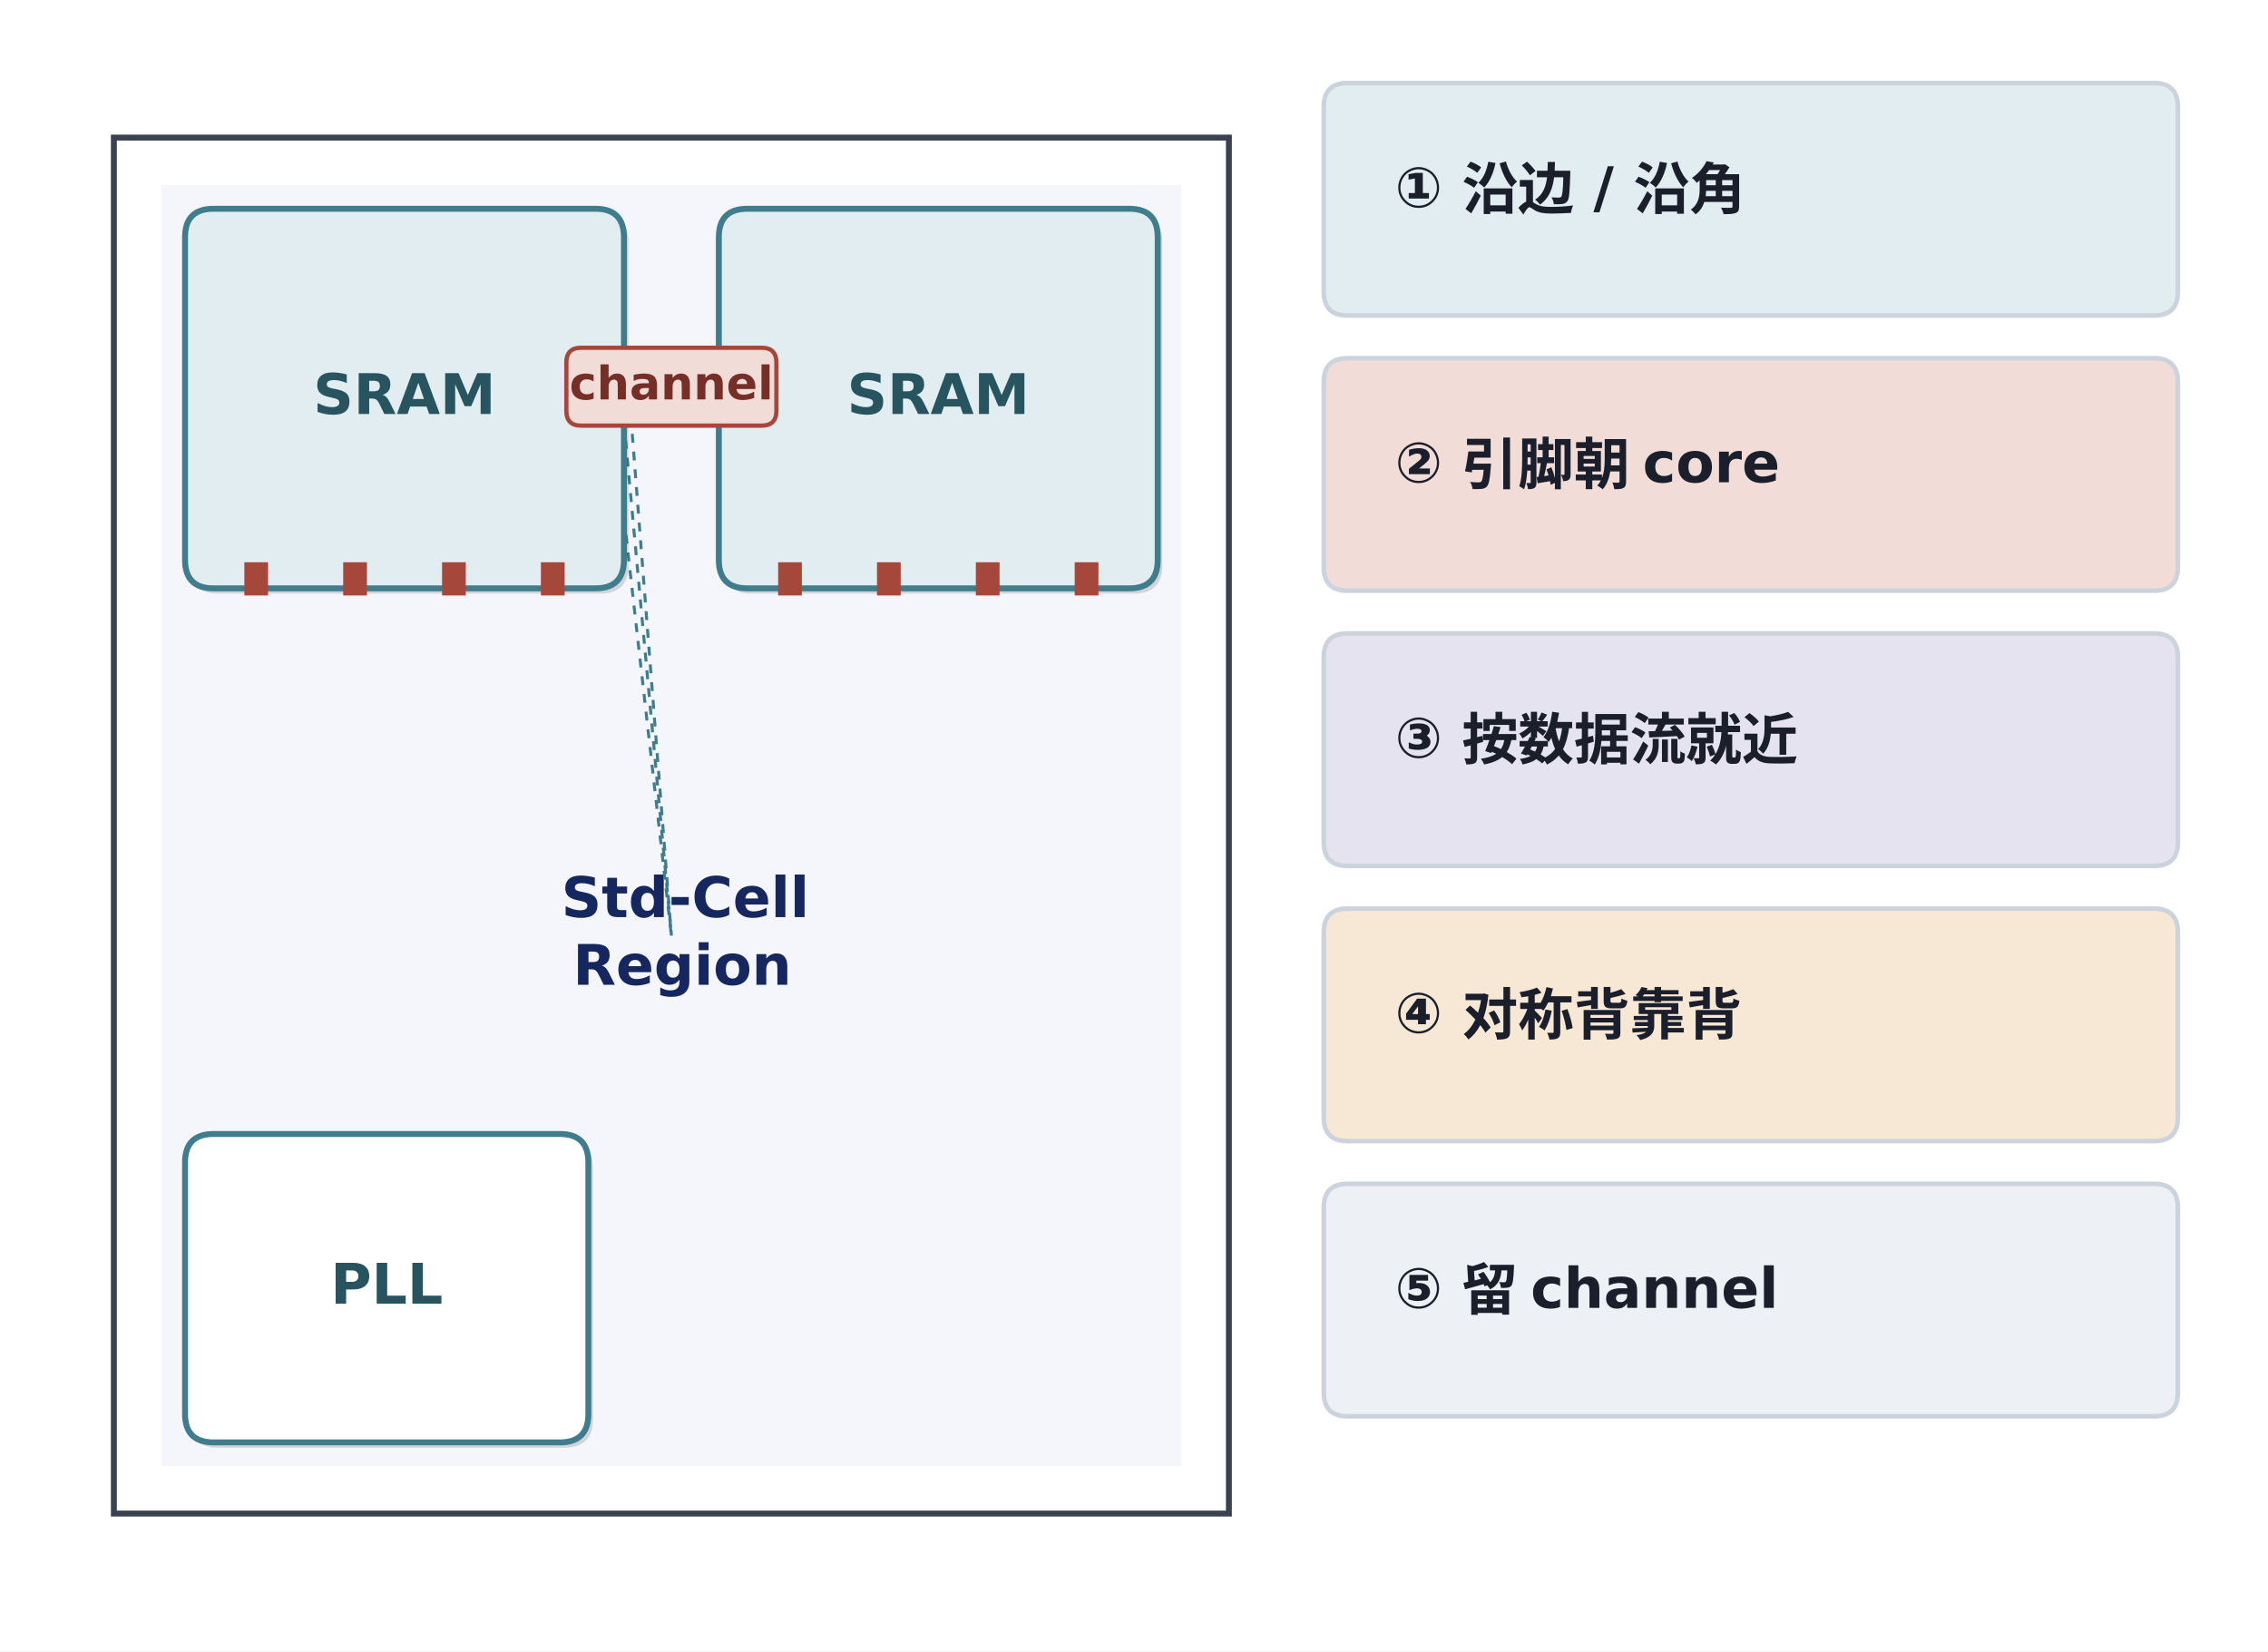
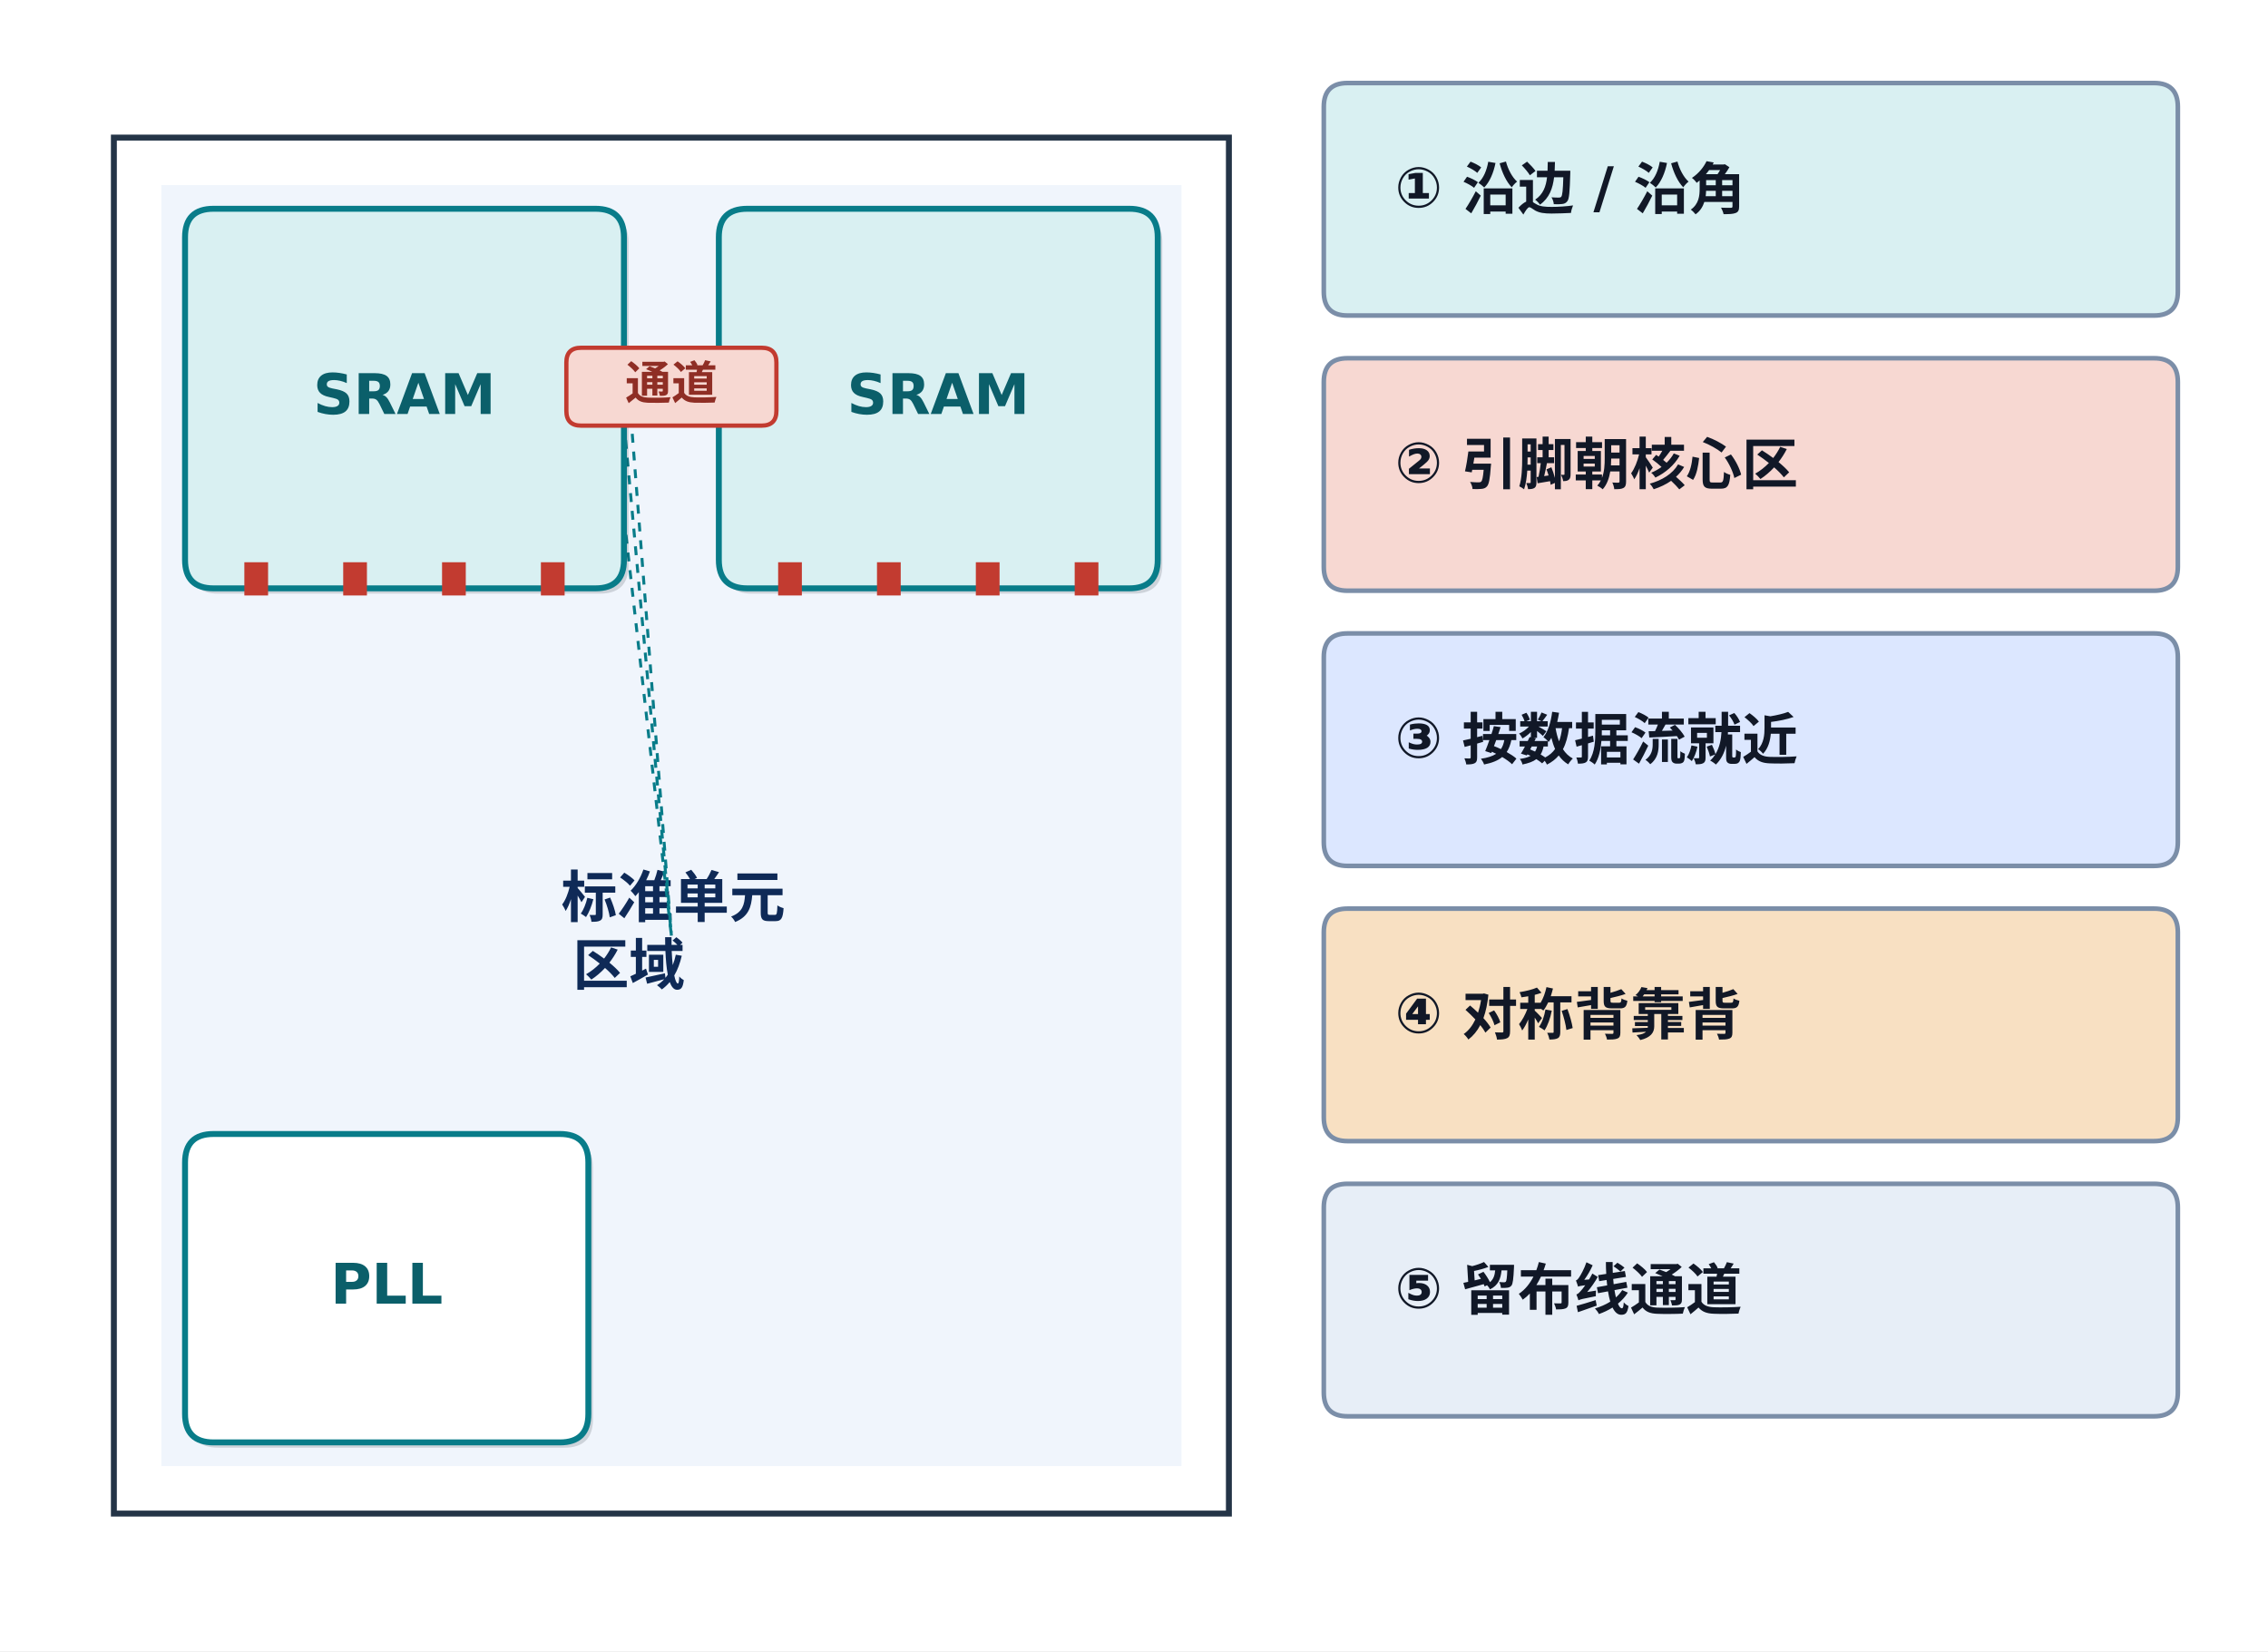
<svg xmlns="http://www.w3.org/2000/svg" width="688.32pt" height="501.12pt" viewBox="0 0 688.32 501.12" version="1.1">
  <defs>
    <style type="text/css">*{stroke-linejoin: round; stroke-linecap: butt}</style>
  </defs>
  <g id="figure_1">
    <g id="patch_1">
      <path d="M 0 501.12  L 688.32 501.12  L 688.32 0  L 0 0  z " style="fill: #ffffff" />
    </g>
    <g id="axes_1">
      <g id="patch_2">
        <path d="M 5.76 495.36  L 682.56 495.36  L 682.56 5.76  L 5.76 5.76  z " clip-path="url(#p45ab08b6b4)" style="fill: #ffffff" />
      </g>
      <g id="patch_3">
-         <path d="M 34.56 459.36  L 372.96 459.36  L 372.96 41.76  L 34.56 41.76  z " clip-path="url(#p45ab08b6b4)" style="fill: #ffffff; stroke: #3a4252; stroke-width: 1.8; stroke-linejoin: miter" />
+         <path d="M 34.56 459.36  L 372.96 459.36  L 372.96 41.76  L 34.56 41.76  z " clip-path="url(#p45ab08b6b4)" style="fill: #ffffff; stroke: #243447; stroke-width: 1.8; stroke-linejoin: miter" />
      </g>
      <g id="patch_4">
-         <path d="M 48.96 444.96  L 358.56 444.96  L 358.56 56.16  L 48.96 56.16  z " clip-path="url(#p45ab08b6b4)" style="fill: #e5e9f5; opacity: 0.4" />
+         <path d="M 48.96 444.96  L 358.56 444.96  L 358.56 56.16  L 48.96 56.16  z " clip-path="url(#p45ab08b6b4)" style="fill: #D9E6F7; opacity: 0.4" />
      </g>
      <g id="text_1">
-         <text style="font-weight: 700; font-size: 17px; font-family: 'Microsoft YaHei', 'Microsoft YaHei UI', 'SimHei', 'Segoe UI', 'DejaVu Sans', sans-serif; fill: #15275e" transform="translate(170.343 278.3418)">Std-Cell</text>
-         <text style="font-weight: 700; font-size: 17px; font-family: 'Microsoft YaHei', 'Microsoft YaHei UI', 'SimHei', 'Segoe UI', 'DejaVu Sans', sans-serif; fill: #15275e" transform="translate(173.8533 298.8751)">Region</text>
+         <text style="font-weight: 700; font-size: 17px; font-family: 'Microsoft YaHei', 'Microsoft YaHei UI', 'SimHei', 'Segoe UI', 'DejaVu Sans', sans-serif; fill: #0F2A57" transform="translate(170.343 278.3418)">标准单元</text>
+         <text style="font-weight: 700; font-size: 17px; font-family: 'Microsoft YaHei', 'Microsoft YaHei UI', 'SimHei', 'Segoe UI', 'DejaVu Sans', sans-serif; fill: #0F2A57" transform="translate(173.8533 298.8751)">区域</text>
      </g>
      <g id="patch_5">
-         <path d="M 408.96 95.76  L 653.76 95.76  Q 660.96 95.76 660.96 88.56  L 660.96 32.4  Q 660.96 25.2 653.76 25.2  L 408.96 25.2  Q 401.76 25.2 401.76 32.4  L 401.76 88.56  Q 401.76 95.76 408.96 95.76  z " clip-path="url(#p45ab08b6b4)" style="fill: #e1edf0; stroke: #cdd3dc; stroke-width: 1.4; stroke-linejoin: miter" />
+         <path d="M 408.96 95.76  L 653.76 95.76  Q 660.96 95.76 660.96 88.56  L 660.96 32.4  Q 660.96 25.2 653.76 25.2  L 408.96 25.2  Q 401.76 25.2 401.76 32.4  L 401.76 88.56  Q 401.76 95.76 408.96 95.76  z " clip-path="url(#p45ab08b6b4)" style="fill: #D9F0F2; stroke: #7B8EA8; stroke-width: 1.4; stroke-linejoin: miter" />
      </g>
      <g id="patch_6">
-         <path d="M 408.96 179.28  L 653.76 179.28  Q 660.96 179.28 660.96 172.08  L 660.96 115.92  Q 660.96 108.72 653.76 108.72  L 408.96 108.72  Q 401.76 108.72 401.76 115.92  L 401.76 172.08  Q 401.76 179.28 408.96 179.28  z " clip-path="url(#p45ab08b6b4)" style="fill: #f1dcd8; stroke: #cdd3dc; stroke-width: 1.4; stroke-linejoin: miter" />
+         <path d="M 408.96 179.28  L 653.76 179.28  Q 660.96 179.28 660.96 172.08  L 660.96 115.92  Q 660.96 108.72 653.76 108.72  L 408.96 108.72  Q 401.76 108.72 401.76 115.92  L 401.76 172.08  Q 401.76 179.28 408.96 179.28  z " clip-path="url(#p45ab08b6b4)" style="fill: #F7D8D2; stroke: #7B8EA8; stroke-width: 1.4; stroke-linejoin: miter" />
      </g>
      <g id="patch_7">
-         <path d="M 408.96 262.8  L 653.76 262.8  Q 660.96 262.8 660.96 255.6  L 660.96 199.44  Q 660.96 192.24 653.76 192.24  L 408.96 192.24  Q 401.76 192.24 401.76 199.44  L 401.76 255.6  Q 401.76 262.8 408.96 262.8  z " clip-path="url(#p45ab08b6b4)" style="fill: #e5e3ef; stroke: #cdd3dc; stroke-width: 1.4; stroke-linejoin: miter" />
+         <path d="M 408.96 262.8  L 653.76 262.8  Q 660.96 262.8 660.96 255.6  L 660.96 199.44  Q 660.96 192.24 653.76 192.24  L 408.96 192.24  Q 401.76 192.24 401.76 199.44  L 401.76 255.6  Q 401.76 262.8 408.96 262.8  z " clip-path="url(#p45ab08b6b4)" style="fill: #DCE7FF; stroke: #7B8EA8; stroke-width: 1.4; stroke-linejoin: miter" />
      </g>
      <g id="patch_8">
-         <path d="M 408.96 346.32  L 653.76 346.32  Q 660.96 346.32 660.96 339.12  L 660.96 282.96  Q 660.96 275.76 653.76 275.76  L 408.96 275.76  Q 401.76 275.76 401.76 282.96  L 401.76 339.12  Q 401.76 346.32 408.96 346.32  z " clip-path="url(#p45ab08b6b4)" style="fill: #f6e8d5; stroke: #cdd3dc; stroke-width: 1.4; stroke-linejoin: miter" />
+         <path d="M 408.96 346.32  L 653.76 346.32  Q 660.96 346.32 660.96 339.12  L 660.96 282.96  Q 660.96 275.76 653.76 275.76  L 408.96 275.76  Q 401.76 275.76 401.76 282.96  L 401.76 339.12  Q 401.76 346.32 408.96 346.32  z " clip-path="url(#p45ab08b6b4)" style="fill: #F8E0C2; stroke: #7B8EA8; stroke-width: 1.4; stroke-linejoin: miter" />
      </g>
      <g id="patch_9">
-         <path d="M 408.96 429.84  L 653.76 429.84  Q 660.96 429.84 660.96 422.64  L 660.96 366.48  Q 660.96 359.28 653.76 359.28  L 408.96 359.28  Q 401.76 359.28 401.76 366.48  L 401.76 422.64  Q 401.76 429.84 408.96 429.84  z " clip-path="url(#p45ab08b6b4)" style="fill: #edf0f4; stroke: #cdd3dc; stroke-width: 1.4; stroke-linejoin: miter" />
+         <path d="M 408.96 429.84  L 653.76 429.84  Q 660.96 429.84 660.96 422.64  L 660.96 366.48  Q 660.96 359.28 653.76 359.28  L 408.96 359.28  Q 401.76 359.28 401.76 366.48  L 401.76 422.64  Q 401.76 429.84 408.96 429.84  z " clip-path="url(#p45ab08b6b4)" style="fill: #E7EEF7; stroke: #7B8EA8; stroke-width: 1.4; stroke-linejoin: miter" />
      </g>
      <g id="line2d_1">
-         <path d="M 189.36 156.96  L 203.76 283.968  " clip-path="url(#p45ab08b6b4)" style="fill: none; stroke-dasharray: 2.7,2.7; stroke-dashoffset: 0; stroke: #3f7c8c; stroke-width: 0.9" />
+         <path d="M 189.36 156.96  L 203.76 283.968  " clip-path="url(#p45ab08b6b4)" style="fill: none; stroke-dasharray: 2.7,2.7; stroke-dashoffset: 0; stroke: #087C89; stroke-width: 0.9" />
      </g>
      <g id="line2d_2">
-         <path d="M 189.36 128.16  L 203.76 283.968  " clip-path="url(#p45ab08b6b4)" style="fill: none; stroke-dasharray: 2.7,2.7; stroke-dashoffset: 0; stroke: #3f7c8c; stroke-width: 0.9" />
+         <path d="M 189.36 128.16  L 203.76 283.968  " clip-path="url(#p45ab08b6b4)" style="fill: none; stroke-dasharray: 2.7,2.7; stroke-dashoffset: 0; stroke: #087C89; stroke-width: 0.9" />
      </g>
      <g id="line2d_3">
-         <path d="M 189.36 99.36  L 203.76 283.968  " clip-path="url(#p45ab08b6b4)" style="fill: none; stroke-dasharray: 2.7,2.7; stroke-dashoffset: 0; stroke: #3f7c8c; stroke-width: 0.9" />
+         <path d="M 189.36 99.36  L 203.76 283.968  " clip-path="url(#p45ab08b6b4)" style="fill: none; stroke-dasharray: 2.7,2.7; stroke-dashoffset: 0; stroke: #087C89; stroke-width: 0.9" />
      </g>
      <g id="text_2">
-         <text style="font-weight: 700; font-size: 17px; font-family: 'Microsoft YaHei', 'Microsoft YaHei UI', 'SimHei', 'Segoe UI', 'DejaVu Sans', sans-serif; text-anchor: start; fill: #1a1f2b" x="423.36" y="62.849" transform="rotate(-0 423.36 62.84938)">① 沿边 / 沿角</text>
+         <text style="font-weight: 700; font-size: 17px; font-family: 'Microsoft YaHei', 'Microsoft YaHei UI', 'SimHei', 'Segoe UI', 'DejaVu Sans', sans-serif; text-anchor: start; fill: #111827" x="423.36" y="62.849" transform="rotate(-0 423.36 62.84938)">① 沿边 / 沿角</text>
      </g>
      <g id="text_3">
-         <text style="font-weight: 700; font-size: 17px; font-family: 'Microsoft YaHei', 'Microsoft YaHei UI', 'SimHei', 'Segoe UI', 'DejaVu Sans', sans-serif; text-anchor: start; fill: #1a1f2b" x="423.36" y="146.369" transform="rotate(-0 423.36 146.3694)">② 引脚朝 core</text>
+         <text style="font-weight: 700; font-size: 17px; font-family: 'Microsoft YaHei', 'Microsoft YaHei UI', 'SimHei', 'Segoe UI', 'DejaVu Sans', sans-serif; text-anchor: start; fill: #111827" x="423.36" y="146.369" transform="rotate(-0 423.36 146.3694)">② 引脚朝核心区</text>
      </g>
      <g id="text_4">
-         <text style="font-weight: 700; font-size: 17px; font-family: 'Microsoft YaHei', 'Microsoft YaHei UI', 'SimHei', 'Segoe UI', 'DejaVu Sans', sans-serif; text-anchor: start; fill: #1a1f2b" x="423.36" y="229.889" transform="rotate(-0 423.36 229.8894)">③ 按数据流就近</text>
+         <text style="font-weight: 700; font-size: 17px; font-family: 'Microsoft YaHei', 'Microsoft YaHei UI', 'SimHei', 'Segoe UI', 'DejaVu Sans', sans-serif; text-anchor: start; fill: #111827" x="423.36" y="229.889" transform="rotate(-0 423.36 229.8894)">③ 按数据流就近</text>
      </g>
      <g id="text_5">
-         <text style="font-weight: 700; font-size: 17px; font-family: 'Microsoft YaHei', 'Microsoft YaHei UI', 'SimHei', 'Segoe UI', 'DejaVu Sans', sans-serif; text-anchor: start; fill: #1a1f2b" x="423.36" y="313.409" transform="rotate(-0 423.36 313.4094)">④ 对称背靠背</text>
+         <text style="font-weight: 700; font-size: 17px; font-family: 'Microsoft YaHei', 'Microsoft YaHei UI', 'SimHei', 'Segoe UI', 'DejaVu Sans', sans-serif; text-anchor: start; fill: #111827" x="423.36" y="313.409" transform="rotate(-0 423.36 313.4094)">④ 对称背靠背</text>
      </g>
      <g id="text_6">
-         <text style="font-weight: 700; font-size: 17px; font-family: 'Microsoft YaHei', 'Microsoft YaHei UI', 'SimHei', 'Segoe UI', 'DejaVu Sans', sans-serif; text-anchor: start; fill: #1a1f2b" x="423.36" y="396.929" transform="rotate(-0 423.36 396.9294)">⑤ 留 channel</text>
+         <text style="font-weight: 700; font-size: 17px; font-family: 'Microsoft YaHei', 'Microsoft YaHei UI', 'SimHei', 'Segoe UI', 'DejaVu Sans', sans-serif; text-anchor: start; fill: #111827" x="423.36" y="396.929" transform="rotate(-0 423.36 396.9294)">⑤ 留布线通道</text>
      </g>
      <g id="patch_10">
-         <path d="M 66.2 180.16  L 182.12 180.16  Q 190.76 180.16 190.76 171.52  L 190.76 73.6  Q 190.76 64.96 182.12 64.96  L 66.2 64.96  Q 57.56 64.96 57.56 73.6  L 57.56 171.52  Q 57.56 180.16 66.2 180.16  z " clip-path="url(#p45ab08b6b4)" style="fill: #1a1f2b; opacity: 0.16" />
-         <path d="M 64.8 178.56  L 180.72 178.56  Q 189.36 178.56 189.36 169.92  L 189.36 72  Q 189.36 63.36 180.72 63.36  L 64.8 63.36  Q 56.16 63.36 56.16 72  L 56.16 169.92  Q 56.16 178.56 64.8 178.56  z " clip-path="url(#p45ab08b6b4)" style="fill: #e1edf0; stroke: #3f7c8c; stroke-width: 1.8; stroke-linejoin: miter" />
+         <path d="M 66.2 180.16  L 182.12 180.16  Q 190.76 180.16 190.76 171.52  L 190.76 73.6  Q 190.76 64.96 182.12 64.96  L 66.2 64.96  Q 57.56 64.96 57.56 73.6  L 57.56 171.52  Q 57.56 180.16 66.2 180.16  z " clip-path="url(#p45ab08b6b4)" style="fill: #111827; opacity: 0.16" />
+         <path d="M 64.8 178.56  L 180.72 178.56  Q 189.36 178.56 189.36 169.92  L 189.36 72  Q 189.36 63.36 180.72 63.36  L 64.8 63.36  Q 56.16 63.36 56.16 72  L 56.16 169.92  Q 56.16 178.56 64.8 178.56  z " clip-path="url(#p45ab08b6b4)" style="fill: #D9F0F2; stroke: #087C89; stroke-width: 1.8; stroke-linejoin: miter" />
      </g>
      <g id="patch_11">
-         <path d="M 228.2 180.16  L 344.12 180.16  Q 352.76 180.16 352.76 171.52  L 352.76 73.6  Q 352.76 64.96 344.12 64.96  L 228.2 64.96  Q 219.56 64.96 219.56 73.6  L 219.56 171.52  Q 219.56 180.16 228.2 180.16  z " clip-path="url(#p45ab08b6b4)" style="fill: #1a1f2b; opacity: 0.16" />
-         <path d="M 226.8 178.56  L 342.72 178.56  Q 351.36 178.56 351.36 169.92  L 351.36 72  Q 351.36 63.36 342.72 63.36  L 226.8 63.36  Q 218.16 63.36 218.16 72  L 218.16 169.92  Q 218.16 178.56 226.8 178.56  z " clip-path="url(#p45ab08b6b4)" style="fill: #e1edf0; stroke: #3f7c8c; stroke-width: 1.8; stroke-linejoin: miter" />
+         <path d="M 228.2 180.16  L 344.12 180.16  Q 352.76 180.16 352.76 171.52  L 352.76 73.6  Q 352.76 64.96 344.12 64.96  L 228.2 64.96  Q 219.56 64.96 219.56 73.6  L 219.56 171.52  Q 219.56 180.16 228.2 180.16  z " clip-path="url(#p45ab08b6b4)" style="fill: #111827; opacity: 0.16" />
+         <path d="M 226.8 178.56  L 342.72 178.56  Q 351.36 178.56 351.36 169.92  L 351.36 72  Q 351.36 63.36 342.72 63.36  L 226.8 63.36  Q 218.16 63.36 218.16 72  L 218.16 169.92  Q 218.16 178.56 226.8 178.56  z " clip-path="url(#p45ab08b6b4)" style="fill: #D9F0F2; stroke: #087C89; stroke-width: 1.8; stroke-linejoin: miter" />
      </g>
      <g id="patch_12">
-         <path d="M 66.2 439.36  L 171.32 439.36  Q 179.96 439.36 179.96 430.72  L 179.96 354.4  Q 179.96 345.76 171.32 345.76  L 66.2 345.76  Q 57.56 345.76 57.56 354.4  L 57.56 430.72  Q 57.56 439.36 66.2 439.36  z " clip-path="url(#p45ab08b6b4)" style="fill: #1a1f2b; opacity: 0.16" />
-         <path d="M 64.8 437.76  L 169.92 437.76  Q 178.56 437.76 178.56 429.12  L 178.56 352.8  Q 178.56 344.16 169.92 344.16  L 64.8 344.16  Q 56.16 344.16 56.16 352.8  L 56.16 429.12  Q 56.16 437.76 64.8 437.76  z " clip-path="url(#p45ab08b6b4)" style="fill: #ffffff; stroke: #3f7c8c; stroke-width: 1.8; stroke-linejoin: miter" />
+         <path d="M 66.2 439.36  L 171.32 439.36  Q 179.96 439.36 179.96 430.72  L 179.96 354.4  Q 179.96 345.76 171.32 345.76  L 66.2 345.76  Q 57.56 345.76 57.56 354.4  L 57.56 430.72  Q 57.56 439.36 66.2 439.36  z " clip-path="url(#p45ab08b6b4)" style="fill: #111827; opacity: 0.16" />
+         <path d="M 64.8 437.76  L 169.92 437.76  Q 178.56 437.76 178.56 429.12  L 178.56 352.8  Q 178.56 344.16 169.92 344.16  L 64.8 344.16  Q 56.16 344.16 56.16 352.8  L 56.16 429.12  Q 56.16 437.76 64.8 437.76  z " clip-path="url(#p45ab08b6b4)" style="fill: #ffffff; stroke: #087C89; stroke-width: 1.8; stroke-linejoin: miter" />
      </g>
      <g id="patch_13">
-         <path d="M 74.16 180.72  L 81.36 180.72  L 81.36 170.64  L 74.16 170.64  z " clip-path="url(#p45ab08b6b4)" style="fill: #a6473c" />
+         <path d="M 74.16 180.72  L 81.36 180.72  L 81.36 170.64  L 74.16 170.64  z " clip-path="url(#p45ab08b6b4)" style="fill: #C23B30" />
      </g>
      <g id="patch_14">
-         <path d="M 104.16 180.72  L 111.36 180.72  L 111.36 170.64  L 104.16 170.64  z " clip-path="url(#p45ab08b6b4)" style="fill: #a6473c" />
+         <path d="M 104.16 180.72  L 111.36 180.72  L 111.36 170.64  L 104.16 170.64  z " clip-path="url(#p45ab08b6b4)" style="fill: #C23B30" />
      </g>
      <g id="patch_15">
-         <path d="M 134.16 180.72  L 141.36 180.72  L 141.36 170.64  L 134.16 170.64  z " clip-path="url(#p45ab08b6b4)" style="fill: #a6473c" />
+         <path d="M 134.16 180.72  L 141.36 180.72  L 141.36 170.64  L 134.16 170.64  z " clip-path="url(#p45ab08b6b4)" style="fill: #C23B30" />
      </g>
      <g id="patch_16">
-         <path d="M 164.16 180.72  L 171.36 180.72  L 171.36 170.64  L 164.16 170.64  z " clip-path="url(#p45ab08b6b4)" style="fill: #a6473c" />
+         <path d="M 164.16 180.72  L 171.36 180.72  L 171.36 170.64  L 164.16 170.64  z " clip-path="url(#p45ab08b6b4)" style="fill: #C23B30" />
      </g>
      <g id="patch_17">
-         <path d="M 236.16 180.72  L 243.36 180.72  L 243.36 170.64  L 236.16 170.64  z " clip-path="url(#p45ab08b6b4)" style="fill: #a6473c" />
+         <path d="M 236.16 180.72  L 243.36 180.72  L 243.36 170.64  L 236.16 170.64  z " clip-path="url(#p45ab08b6b4)" style="fill: #C23B30" />
      </g>
      <g id="patch_18">
-         <path d="M 266.16 180.72  L 273.36 180.72  L 273.36 170.64  L 266.16 170.64  z " clip-path="url(#p45ab08b6b4)" style="fill: #a6473c" />
+         <path d="M 266.16 180.72  L 273.36 180.72  L 273.36 170.64  L 266.16 170.64  z " clip-path="url(#p45ab08b6b4)" style="fill: #C23B30" />
      </g>
      <g id="patch_19">
-         <path d="M 296.16 180.72  L 303.36 180.72  L 303.36 170.64  L 296.16 170.64  z " clip-path="url(#p45ab08b6b4)" style="fill: #a6473c" />
+         <path d="M 296.16 180.72  L 303.36 180.72  L 303.36 170.64  L 296.16 170.64  z " clip-path="url(#p45ab08b6b4)" style="fill: #C23B30" />
      </g>
      <g id="patch_20">
-         <path d="M 326.16 180.72  L 333.36 180.72  L 333.36 170.64  L 326.16 170.64  z " clip-path="url(#p45ab08b6b4)" style="fill: #a6473c" />
+         <path d="M 326.16 180.72  L 333.36 180.72  L 333.36 170.64  L 326.16 170.64  z " clip-path="url(#p45ab08b6b4)" style="fill: #C23B30" />
      </g>
      <g id="text_7">
-         <text style="font-weight: 700; font-size: 17px; font-family: 'Microsoft YaHei', 'Microsoft YaHei UI', 'SimHei', 'Segoe UI', 'DejaVu Sans', sans-serif; text-anchor: middle; fill: #27545f" x="122.76" y="125.642" transform="rotate(-0 122.76 125.6416)">SRAM</text>
+         <text style="font-weight: 700; font-size: 17px; font-family: 'Microsoft YaHei', 'Microsoft YaHei UI', 'SimHei', 'Segoe UI', 'DejaVu Sans', sans-serif; text-anchor: middle; fill: #0B5F6A" x="122.76" y="125.642" transform="rotate(-0 122.76 125.6416)">SRAM</text>
      </g>
      <g id="text_8">
-         <text style="font-weight: 700; font-size: 17px; font-family: 'Microsoft YaHei', 'Microsoft YaHei UI', 'SimHei', 'Segoe UI', 'DejaVu Sans', sans-serif; text-anchor: middle; fill: #27545f" x="284.76" y="125.642" transform="rotate(-0 284.76 125.6416)">SRAM</text>
+         <text style="font-weight: 700; font-size: 17px; font-family: 'Microsoft YaHei', 'Microsoft YaHei UI', 'SimHei', 'Segoe UI', 'DejaVu Sans', sans-serif; text-anchor: middle; fill: #0B5F6A" x="284.76" y="125.642" transform="rotate(-0 284.76 125.6416)">SRAM</text>
      </g>
      <g id="text_9">
-         <text style="font-weight: 700; font-size: 17px; font-family: 'Microsoft YaHei', 'Microsoft YaHei UI', 'SimHei', 'Segoe UI', 'DejaVu Sans', sans-serif; text-anchor: middle; fill: #27545f" x="117.36" y="395.642" transform="rotate(-0 117.36 395.6416)">PLL</text>
+         <text style="font-weight: 700; font-size: 17px; font-family: 'Microsoft YaHei', 'Microsoft YaHei UI', 'SimHei', 'Segoe UI', 'DejaVu Sans', sans-serif; text-anchor: middle; fill: #0B5F6A" x="117.36" y="395.642" transform="rotate(-0 117.36 395.6416)">PLL</text>
      </g>
      <g id="text_10">
        <g id="patch_21">
-           <path d="M 176.365 129.176  L 231.155 129.176  Q 235.635 129.176 235.635 124.696  L 235.635 110.024  Q 235.635 105.544 231.155 105.544  L 176.365 105.544  Q 171.885 105.544 171.885 110.024  L 171.885 124.696  Q 171.885 129.176 176.365 129.176  z " style="fill: #f1dcd8; stroke: #a6473c; stroke-width: 1.3; stroke-linejoin: miter" />
+           <path d="M 176.365 129.176  L 231.155 129.176  Q 235.635 129.176 235.635 124.696  L 235.635 110.024  Q 235.635 105.544 231.155 105.544  L 176.365 105.544  Q 171.885 105.544 171.885 110.024  L 171.885 124.696  Q 171.885 129.176 176.365 129.176  z " style="fill: #F7D8D2; stroke: #C23B30; stroke-width: 1.3; stroke-linejoin: miter" />
        </g>
-         <text style="font-weight: 700; font-size: 14px; font-family: 'Microsoft YaHei', 'Microsoft YaHei UI', 'SimHei', 'Segoe UI', 'DejaVu Sans', sans-serif; text-anchor: middle; fill: #762f27" x="203.76" y="121.215" transform="rotate(-0 203.76 121.2155)">channel</text>
+         <text style="font-weight: 700; font-size: 14px; font-family: 'Microsoft YaHei', 'Microsoft YaHei UI', 'SimHei', 'Segoe UI', 'DejaVu Sans', sans-serif; text-anchor: middle; fill: #8F2E25" x="203.76" y="121.215" transform="rotate(-0 203.76 121.2155)">通道</text>
      </g>
    </g>
  </g>
  <defs>
    <clipPath id="p45ab08b6b4">
      <rect x="5.76" y="5.76" width="676.8" height="489.6" />
    </clipPath>
  </defs>
</svg>
